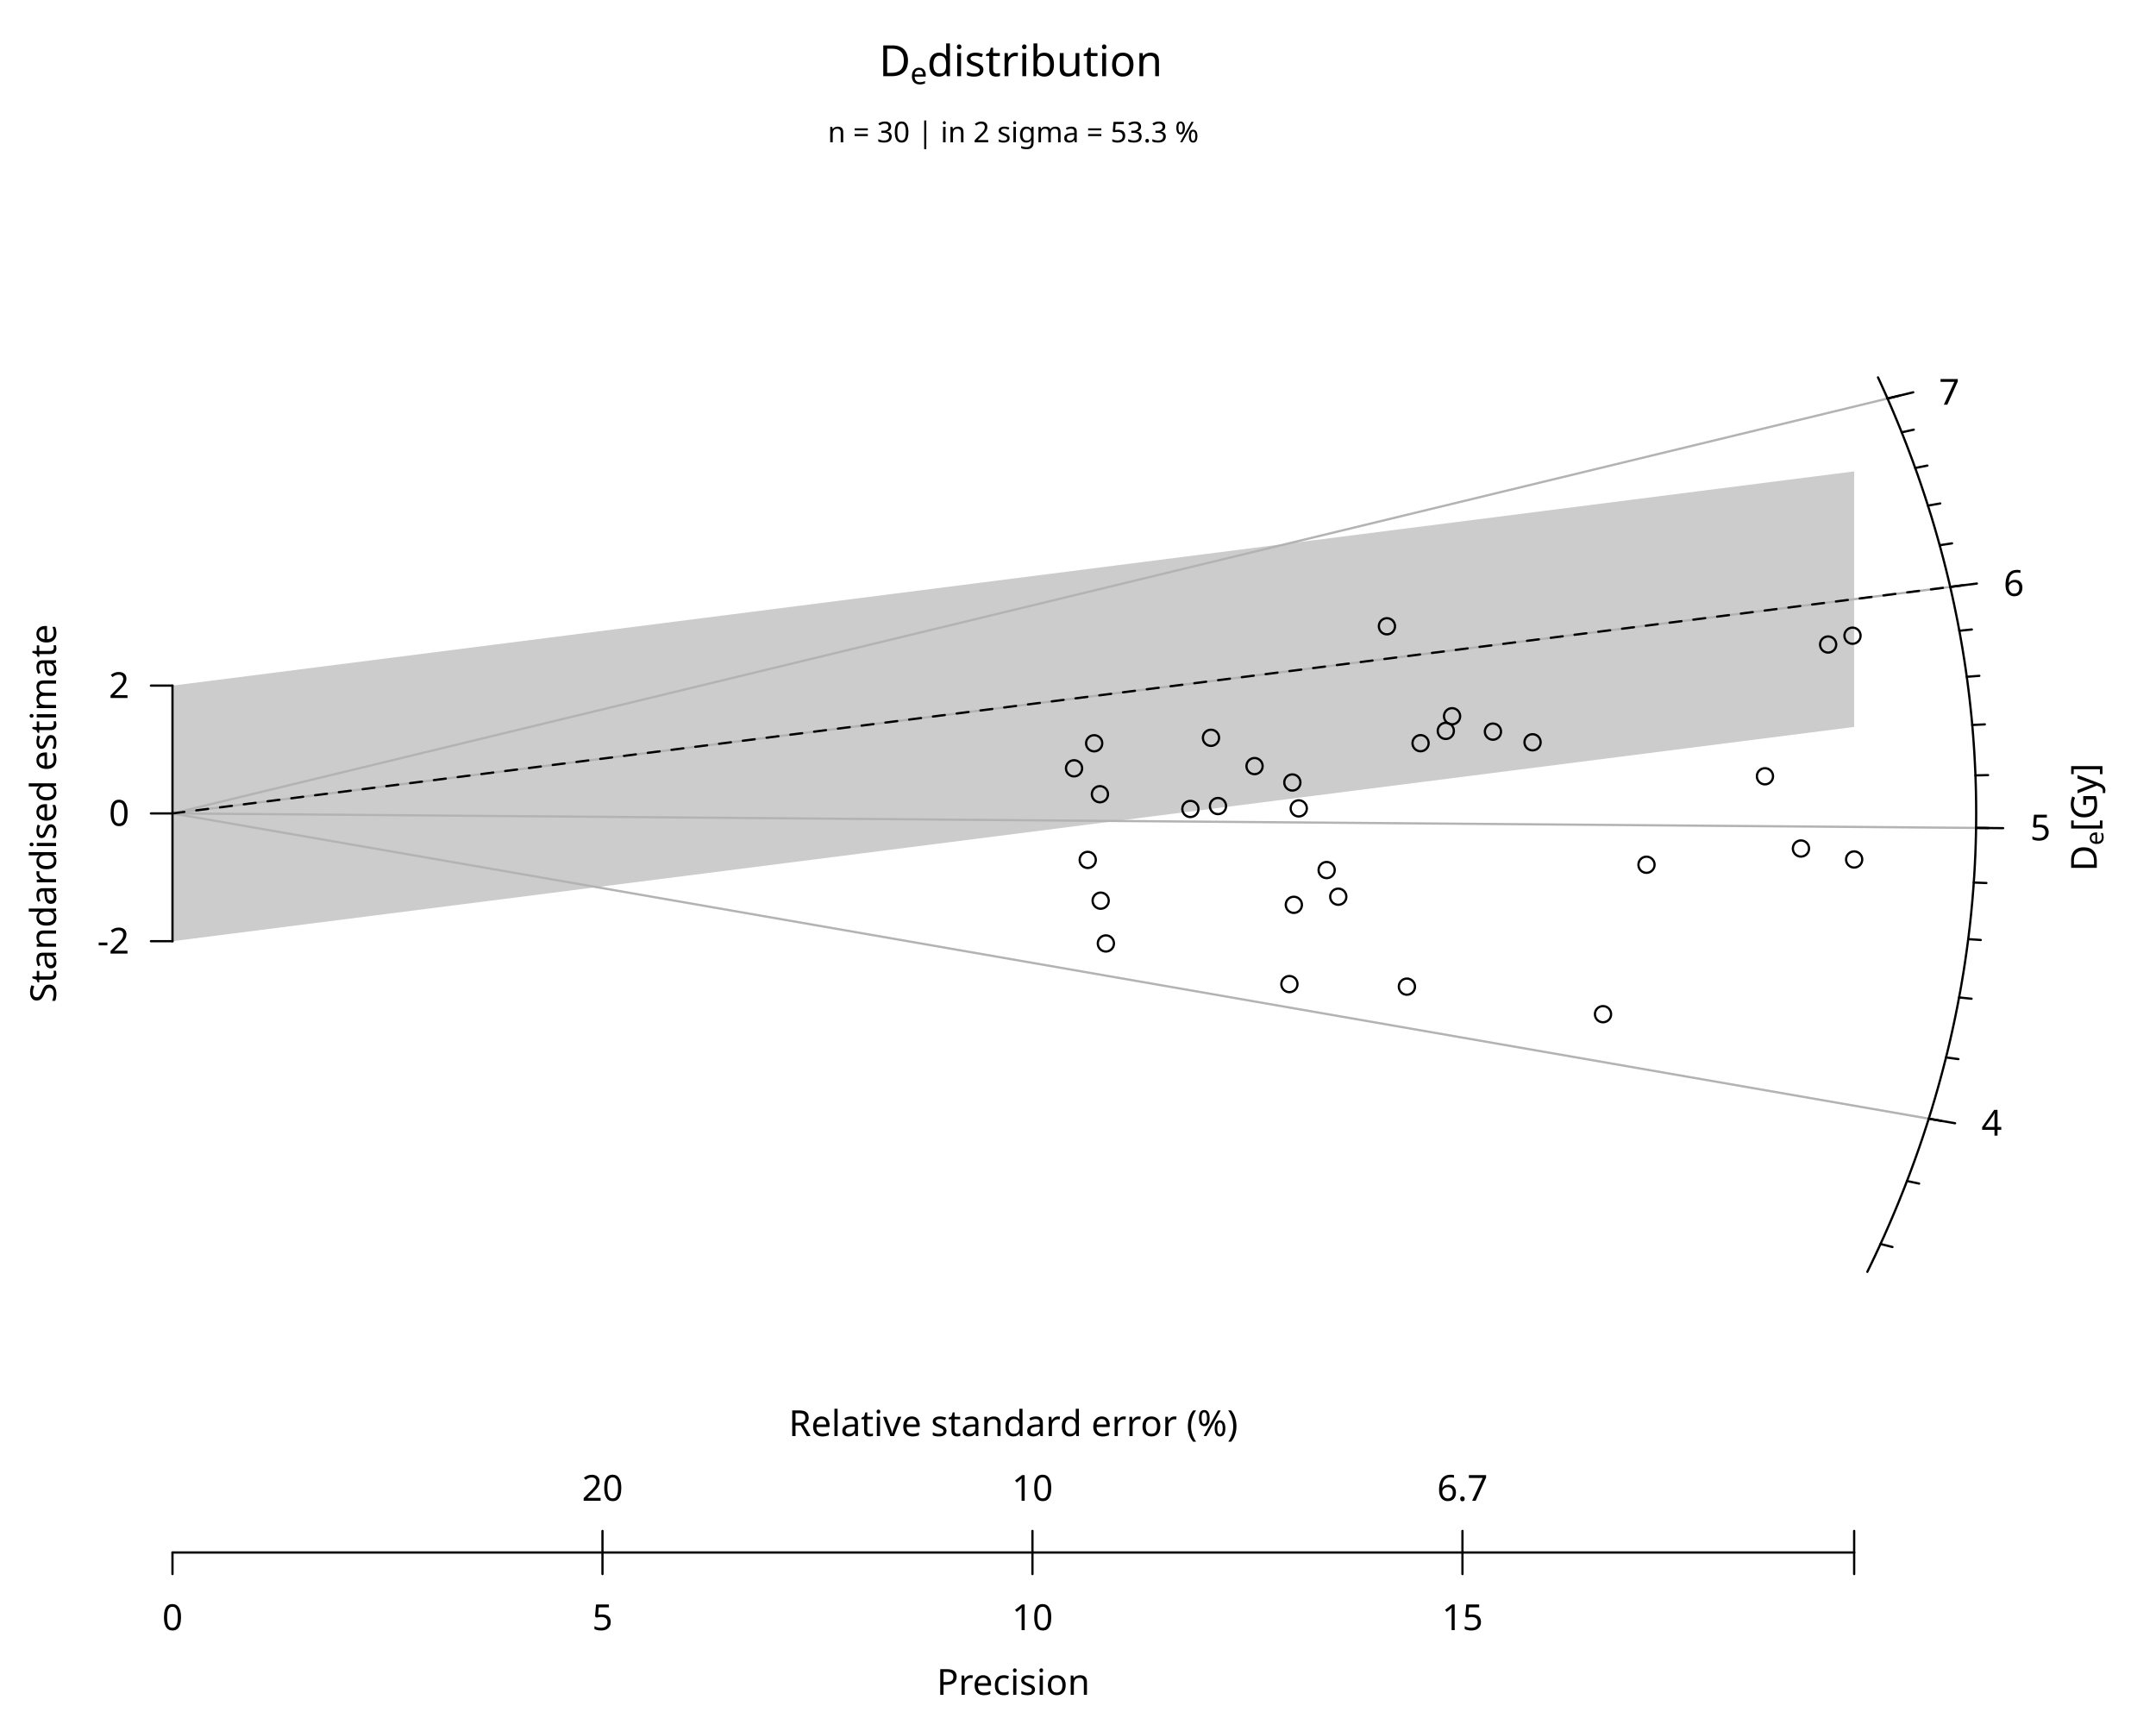
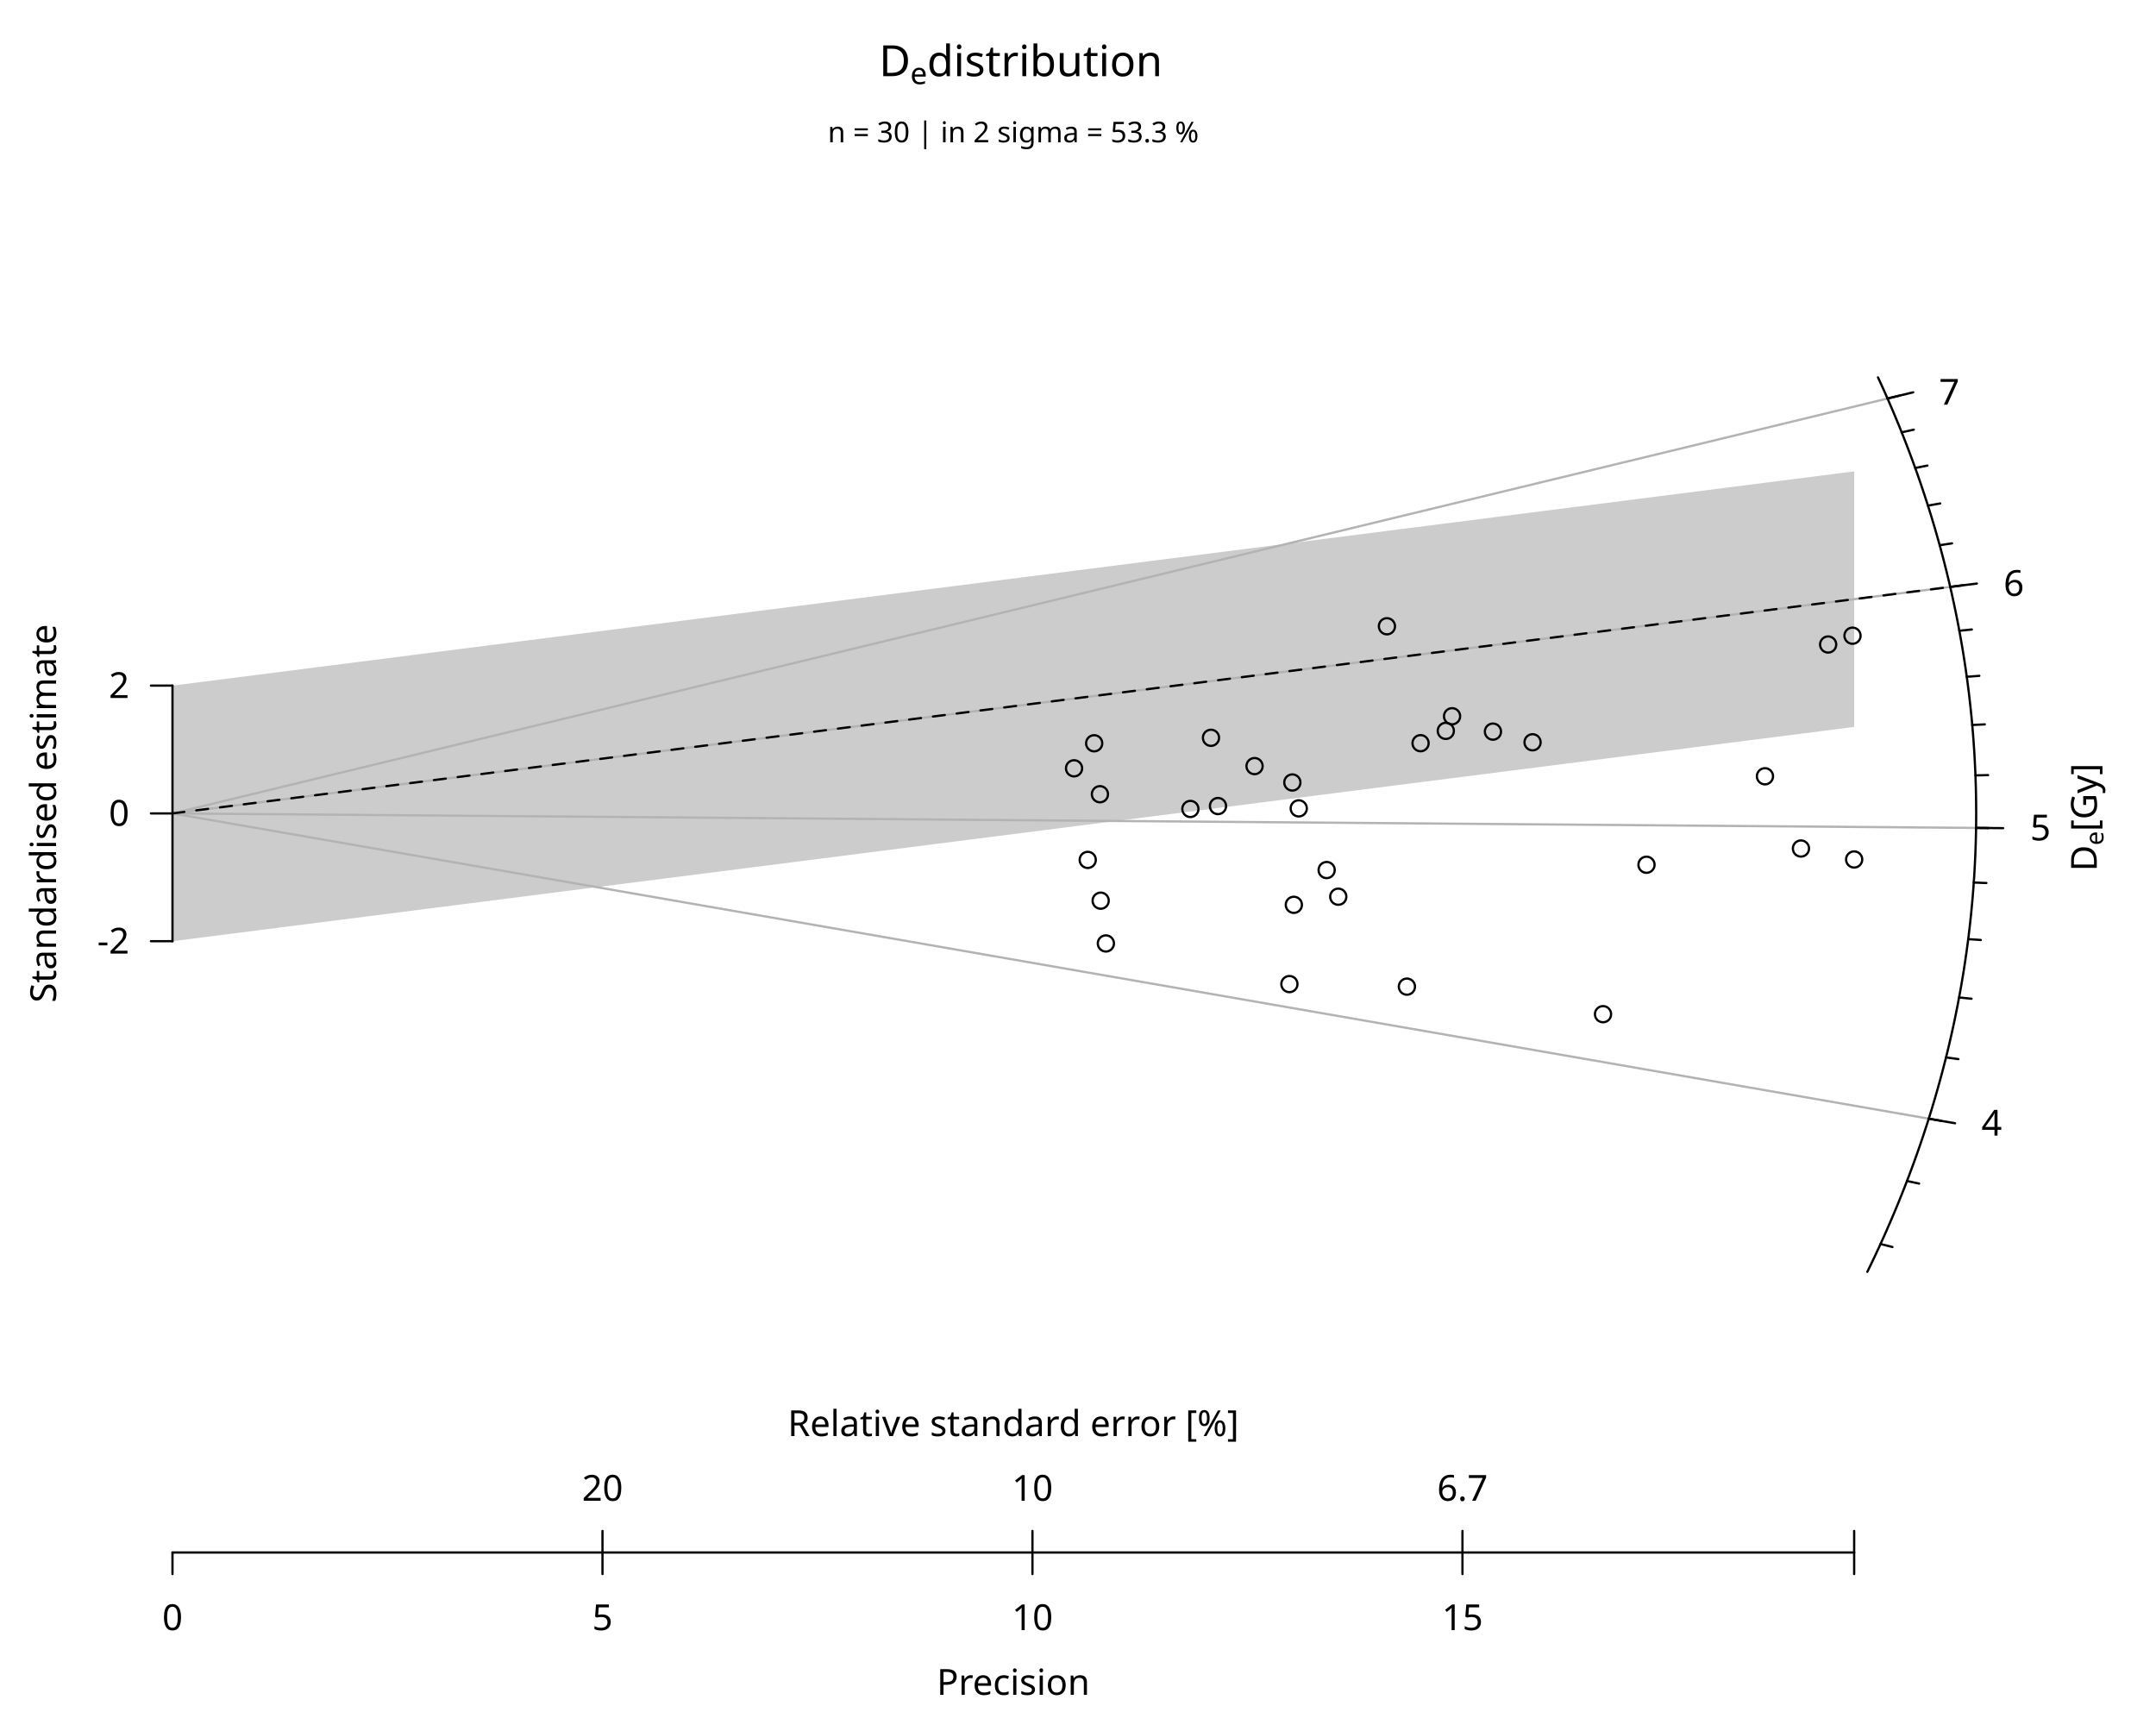
<svg xmlns="http://www.w3.org/2000/svg" class="svglite" data-engine-version="2.0" width="720.00pt" height="576.00pt" viewBox="0 0 720.00 576.00">
  <defs>
    <style type="text/css">
    .svglite line, .svglite polyline, .svglite polygon, .svglite path, .svglite rect, .svglite circle {
      fill: none;
      stroke: #000000;
      stroke-linecap: round;
      stroke-linejoin: round;
      stroke-miterlimit: 10.00;
    }
  </style>
  </defs>
  <rect width="100%" height="100%" style="stroke: none; fill: #FFFFFF;" />
  <defs>
    <clipPath id="cpMC4wMHw3MjAuMDB8MC4wMHw1NzYuMDA=">
      <rect x="0.00" y="0.00" width="720.00" height="576.00" />
    </clipPath>
  </defs>
  <g clip-path="url(#cpMC4wMHw3MjAuMDB8MC4wMHw1NzYuMDA=)">
    <text transform="translate(18.72,271.61) rotate(-90)" text-anchor="middle" style="font-size: 12.00px; font-family: sans;" textLength="119.42px" lengthAdjust="spacingAndGlyphs">Standardised estimate</text>
    <polygon points="57.60,314.28 57.60,228.94 619.20,157.40 619.20,242.73 " style="stroke-width: 0.75; stroke: none; fill: #CCCCCC;" />
    <polyline points="57.60,271.61 644.11,373.54 " style="stroke-width: 0.75; stroke: #B3B3B3;" />
    <polyline points="57.60,271.61 659.91,276.45 " style="stroke-width: 0.75; stroke: #B3B3B3;" />
    <polyline points="57.60,271.61 651.28,195.98 " style="stroke-width: 0.75; stroke: #B3B3B3;" />
    <polyline points="57.60,271.61 630.34,133.07 " style="stroke-width: 0.75; stroke: #B3B3B3;" />
    <polyline points="57.60,271.61 651.28,195.98 " style="stroke-width: 0.75; stroke-dasharray: 4.00,4.00;" />
    <polygon points="623.60,424.68 623.86,424.15 624.11,423.63 624.37,423.10 624.63,422.57 624.88,422.04 625.14,421.51 625.39,420.98 625.64,420.44 625.90,419.91 626.15,419.38 626.40,418.84 626.65,418.31 626.90,417.77 627.15,417.24 627.40,416.70 627.65,416.16 627.89,415.62 628.14,415.08 628.38,414.54 628.63,414.00 628.87,413.46 629.12,412.92 629.36,412.38 629.60,411.83 629.84,411.29 630.08,410.74 630.32,410.20 630.56,409.65 630.80,409.10 631.04,408.56 631.27,408.01 631.51,407.46 631.75,406.91 631.98,406.36 632.21,405.81 632.45,405.26 632.68,404.71 632.91,404.15 633.14,403.60 633.37,403.04 633.60,402.49 633.83,401.93 634.06,401.38 634.28,400.82 634.51,400.26 634.73,399.70 634.96,399.15 635.18,398.59 635.40,398.03 635.63,397.47 635.85,396.90 636.07,396.34 636.29,395.78 636.50,395.22 636.72,394.65 636.94,394.09 637.16,393.52 637.37,392.96 637.59,392.39 637.80,391.82 638.01,391.25 638.22,390.69 638.43,390.12 638.64,389.55 638.85,388.98 639.06,388.41 639.27,387.83 639.48,387.26 639.68,386.69 639.89,386.12 640.09,385.54 640.29,384.97 640.50,384.39 640.70,383.82 640.90,383.24 641.10,382.66 641.30,382.09 641.49,381.51 641.69,380.93 641.89,380.35 642.08,379.77 642.28,379.19 642.47,378.61 642.66,378.03 642.85,377.44 643.04,376.86 643.23,376.28 643.42,375.69 643.61,375.11 643.80,374.52 643.98,373.94 644.17,373.35 644.35,372.77 644.53,372.18 644.71,371.59 644.90,371.00 645.08,370.41 645.26,369.82 645.43,369.23 645.61,368.64 645.79,368.05 645.96,367.46 646.14,366.87 646.31,366.28 646.48,365.68 646.65,365.09 646.82,364.50 646.99,363.90 647.16,363.31 647.33,362.71 647.49,362.11 647.66,361.52 647.82,360.92 647.99,360.32 648.15,359.72 648.31,359.13 648.47,358.53 648.63,357.93 648.79,357.33 648.95,356.73 649.10,356.12 649.26,355.52 649.41,354.92 649.57,354.32 649.72,353.72 649.87,353.11 650.02,352.51 650.17,351.90 650.32,351.30 650.46,350.69 650.61,350.09 650.75,349.48 650.90,348.88 651.04,348.27 651.18,347.66 651.32,347.05 651.46,346.44 651.60,345.84 651.74,345.23 651.87,344.62 652.01,344.01 652.14,343.40 652.28,342.79 652.41,342.17 652.54,341.56 652.67,340.95 652.80,340.34 652.93,339.73 653.05,339.11 653.18,338.50 653.30,337.88 653.42,337.27 653.55,336.66 653.67,336.04 653.79,335.42 653.91,334.81 654.02,334.19 654.14,333.58 654.26,332.96 654.37,332.34 654.48,331.72 654.60,331.11 654.71,330.49 654.82,329.87 654.93,329.25 655.03,328.63 655.14,328.01 655.25,327.39 655.35,326.77 655.45,326.15 655.56,325.53 655.66,324.91 655.76,324.28 655.86,323.66 655.95,323.04 656.05,322.42 656.15,321.79 656.24,321.17 656.33,320.55 656.42,319.92 656.51,319.30 656.60,318.68 656.69,318.05 656.78,317.43 656.87,316.80 656.95,316.18 657.03,315.55 657.12,314.92 657.20,314.30 657.28,313.67 657.36,313.04 657.44,312.42 657.51,311.79 657.59,311.16 657.66,310.53 657.74,309.91 657.81,309.28 657.88,308.65 657.95,308.02 658.02,307.39 658.08,306.76 658.15,306.13 658.22,305.51 658.28,304.88 658.34,304.25 658.40,303.62 658.46,302.99 658.52,302.35 658.58,301.72 658.64,301.09 658.69,300.46 658.75,299.83 658.80,299.20 658.85,298.57 658.90,297.94 658.95,297.31 659.00,296.67 659.05,296.04 659.09,295.41 659.14,294.78 659.18,294.14 659.22,293.51 659.27,292.88 659.31,292.25 659.34,291.61 659.38,290.98 659.42,290.35 659.45,289.71 659.49,289.08 659.52,288.45 659.55,287.81 659.58,287.18 659.61,286.54 659.64,285.91 659.67,285.28 659.69,284.64 659.71,284.01 659.74,283.37 659.76,282.74 659.78,282.10 659.80,281.47 659.82,280.84 659.83,280.20 659.85,279.57 659.87,278.93 659.88,278.30 659.89,277.66 659.90,277.03 659.91,276.39 659.92,275.76 659.93,275.12 659.93,274.49 659.94,273.85 659.94,273.22 659.94,272.58 659.95,271.95 659.95,271.31 659.94,270.68 659.94,270.04 659.94,269.41 659.93,268.77 659.93,268.14 659.92,267.50 659.91,266.87 659.90,266.23 659.89,265.60 659.88,264.96 659.87,264.33 659.85,263.69 659.84,263.06 659.82,262.42 659.80,261.79 659.78,261.15 659.76,260.52 659.74,259.89 659.72,259.25 659.69,258.62 659.67,257.98 659.64,257.35 659.61,256.71 659.58,256.08 659.55,255.45 659.52,254.81 659.49,254.18 659.45,253.55 659.42,252.91 659.38,252.28 659.35,251.65 659.31,251.01 659.27,250.38 659.23,249.75 659.18,249.11 659.14,248.48 659.10,247.85 659.05,247.22 659.00,246.59 658.95,245.95 658.91,245.32 658.85,244.69 658.80,244.06 658.75,243.43 658.70,242.80 658.64,242.16 658.58,241.53 658.53,240.90 658.47,240.27 658.41,239.64 658.35,239.01 658.28,238.38 658.22,237.75 658.15,237.12 658.09,236.49 658.02,235.87 657.95,235.24 657.88,234.61 657.81,233.98 657.74,233.35 657.67,232.72 657.59,232.10 657.52,231.47 657.44,230.84 657.36,230.21 657.28,229.59 657.20,228.96 657.12,228.33 657.04,227.71 656.96,227.08 656.87,226.46 656.78,225.83 656.70,225.21 656.61,224.58 656.52,223.96 656.43,223.33 656.34,222.71 656.24,222.09 656.15,221.46 656.06,220.84 655.96,220.22 655.86,219.60 655.76,218.97 655.66,218.35 655.56,217.73 655.46,217.11 655.36,216.49 655.25,215.87 655.15,215.25 655.04,214.63 654.93,214.01 654.82,213.39 654.71,212.77 654.60,212.15 654.49,211.53 654.38,210.92 654.26,210.30 654.15,209.68 654.03,209.07 653.91,208.45 653.80,207.83 653.68,207.22 653.55,206.60 653.43,205.99 653.31,205.37 653.18,204.76 653.06,204.15 652.93,203.53 652.80,202.92 652.68,202.31 652.55,201.69 652.42,201.08 652.28,200.47 652.15,199.86 652.02,199.25 651.88,198.64 651.75,198.03 651.61,197.42 651.47,196.81 651.33,196.20 651.19,195.60 651.05,194.99 650.91,194.38 650.76,193.77 650.62,193.17 650.47,192.56 650.32,191.96 650.18,191.35 650.03,190.75 649.88,190.14 649.73,189.54 649.57,188.94 649.42,188.34 649.27,187.73 649.11,187.13 648.96,186.53 648.80,185.93 648.64,185.33 648.48,184.73 648.32,184.13 648.16,183.53 648.00,182.93 647.83,182.34 647.67,181.74 647.50,181.14 647.34,180.55 647.17,179.95 647.00,179.36 646.83,178.76 646.66,178.17 646.49,177.57 646.32,176.98 646.15,176.39 645.97,175.79 645.80,175.20 645.62,174.61 645.44,174.02 645.27,173.43 645.09,172.84 644.91,172.25 644.73,171.66 644.54,171.08 644.36,170.49 644.18,169.90 643.99,169.32 643.81,168.73 643.62,168.15 643.43,167.56 643.24,166.98 643.05,166.39 642.86,165.81 642.67,165.23 642.48,164.65 642.29,164.07 642.09,163.49 641.90,162.91 641.70,162.33 641.51,161.75 641.31,161.17 641.11,160.59 640.91,160.02 640.71,159.44 640.51,158.86 640.31,158.29 640.10,157.71 639.90,157.14 639.69,156.57 639.49,155.99 639.28,155.42 639.07,154.85 638.87,154.28 638.66,153.71 638.45,153.14 638.24,152.57 638.02,152.00 637.81,151.43 637.60,150.87 637.38,150.30 637.17,149.73 636.95,149.17 636.74,148.60 636.52,148.04 636.30,147.48 636.08,146.91 635.86,146.35 635.64,145.79 635.42,145.23 635.19,144.67 634.97,144.11 634.75,143.55 634.52,142.99 634.30,142.43 634.07,141.88 633.84,141.32 633.61,140.76 633.38,140.21 633.15,139.66 632.92,139.10 632.69,138.55 632.46,138.00 632.23,137.44 631.99,136.89 631.76,136.34 631.52,135.79 631.29,135.24 631.05,134.70 630.81,134.15 630.58,133.60 630.34,133.06 630.10,132.51 629.86,131.97 629.62,131.42 629.37,130.88 629.13,130.33 628.89,129.79 628.64,129.25 628.40,128.71 628.15,128.17 627.91,127.63 627.66,127.09 627.41,126.55 627.16,126.02 1180.80,126.02 1180.80,424.68 " style="stroke-width: 0.75; stroke: none; fill: #FFFFFF;" />
    <text x="293.58" y="25.44" style="font-size: 14.40px; font-family: sans;" textLength="10.40px" lengthAdjust="spacingAndGlyphs">D</text>
    <text x="303.98" y="28.10" style="font-size: 10.08px; font-family: sans;" textLength="5.61px" lengthAdjust="spacingAndGlyphs">e</text>
    <text x="309.59" y="25.44" style="font-size: 14.40px; font-family: sans;" textLength="73.64px" lengthAdjust="spacingAndGlyphs"> distribution</text>
    <line x1="57.60" y1="518.40" x2="488.39" y2="518.40" style="stroke-width: 0.75;" />
    <line x1="57.60" y1="518.40" x2="57.60" y2="525.60" style="stroke-width: 0.75;" />
    <line x1="201.20" y1="518.40" x2="201.20" y2="525.60" style="stroke-width: 0.75;" />
    <line x1="344.79" y1="518.40" x2="344.79" y2="525.60" style="stroke-width: 0.75;" />
    <line x1="488.39" y1="518.40" x2="488.39" y2="525.60" style="stroke-width: 0.75;" />
    <text x="57.60" y="544.32" text-anchor="middle" style="font-size: 12.00px; font-family: sans;" textLength="6.67px" lengthAdjust="spacingAndGlyphs">0</text>
    <text x="201.20" y="544.32" text-anchor="middle" style="font-size: 12.00px; font-family: sans;" textLength="6.67px" lengthAdjust="spacingAndGlyphs">5</text>
    <text x="344.79" y="544.32" text-anchor="middle" style="font-size: 12.00px; font-family: sans;" textLength="13.35px" lengthAdjust="spacingAndGlyphs">10</text>
    <text x="488.39" y="544.32" text-anchor="middle" style="font-size: 12.00px; font-family: sans;" textLength="13.35px" lengthAdjust="spacingAndGlyphs">15</text>
    <polyline points="488.39,518.40 619.20,518.40 " style="stroke-width: 0.75;" />
    <line x1="619.20" y1="518.40" x2="619.20" y2="511.20" style="stroke-width: 0.75;" />
    <line x1="619.20" y1="518.40" x2="619.20" y2="525.60" style="stroke-width: 0.75;" />
-     <text x="338.40" y="479.52" text-anchor="middle" style="font-size: 12.00px; font-family: sans;" textLength="144.06px" lengthAdjust="spacingAndGlyphs">Relative standard error (%)</text>
+     <text x="338.40" y="479.52" text-anchor="middle" style="font-size: 12.00px; font-family: sans;" textLength="142.74px" lengthAdjust="spacingAndGlyphs">Relative standard error [%]</text>
    <text x="338.40" y="565.92" text-anchor="middle" style="font-size: 12.00px; font-family: sans;" textLength="49.36px" lengthAdjust="spacingAndGlyphs">Precision</text>
    <line x1="201.20" y1="518.40" x2="201.20" y2="511.20" style="stroke-width: 0.75;" />
    <line x1="344.79" y1="518.40" x2="344.79" y2="511.20" style="stroke-width: 0.75;" />
    <line x1="488.39" y1="518.40" x2="488.39" y2="511.20" style="stroke-width: 0.75;" />
    <text x="201.20" y="501.12" text-anchor="middle" style="font-size: 12.00px; font-family: sans;" textLength="13.35px" lengthAdjust="spacingAndGlyphs">20</text>
    <text x="344.79" y="501.12" text-anchor="middle" style="font-size: 12.00px; font-family: sans;" textLength="13.35px" lengthAdjust="spacingAndGlyphs">10</text>
    <text x="488.39" y="501.12" text-anchor="middle" style="font-size: 12.00px; font-family: sans;" textLength="16.68px" lengthAdjust="spacingAndGlyphs">6.7</text>
    <polyline points="628.00,415.38 631.99,416.39 " style="stroke-width: 0.75;" />
    <polyline points="636.84,394.35 640.89,395.21 " style="stroke-width: 0.75;" />
    <polyline points="644.11,373.54 648.21,374.25 " style="stroke-width: 0.75;" />
    <polyline points="649.88,353.08 654.02,353.65 " style="stroke-width: 0.75;" />
    <polyline points="654.24,333.06 658.41,333.49 " style="stroke-width: 0.75;" />
    <polyline points="657.29,313.58 661.49,313.87 " style="stroke-width: 0.75;" />
    <polyline points="659.14,294.69 663.36,294.85 " style="stroke-width: 0.75;" />
    <polyline points="659.91,276.45 664.13,276.49 " style="stroke-width: 0.75;" />
    <polyline points="659.70,258.91 663.92,258.82 " style="stroke-width: 0.75;" />
    <polyline points="658.63,242.08 662.84,241.88 " style="stroke-width: 0.75;" />
    <polyline points="656.81,225.99 661.00,225.67 " style="stroke-width: 0.75;" />
    <polyline points="654.32,210.62 658.50,210.19 " style="stroke-width: 0.75;" />
    <polyline points="651.28,195.98 655.43,195.45 " style="stroke-width: 0.75;" />
    <polyline points="647.76,182.06 651.89,181.43 " style="stroke-width: 0.75;" />
    <polyline points="643.84,168.83 647.94,168.11 " style="stroke-width: 0.75;" />
    <polyline points="639.59,156.27 643.66,155.46 " style="stroke-width: 0.75;" />
    <polyline points="635.07,144.36 639.11,143.47 " style="stroke-width: 0.75;" />
    <polyline points="630.34,133.07 634.35,132.10 " style="stroke-width: 0.75;" />
    <polyline points="644.11,373.54 652.90,375.07 " style="stroke-width: 0.75;" />
    <polyline points="659.91,276.45 668.95,276.53 " style="stroke-width: 0.75;" />
    <polyline points="651.28,195.98 660.18,194.85 " style="stroke-width: 0.75;" />
    <polyline points="630.34,133.07 638.93,130.99 " style="stroke-width: 0.75;" />
    <polyline points="623.60,424.68 623.86,424.15 624.11,423.63 624.37,423.10 624.63,422.57 624.88,422.04 625.14,421.51 625.39,420.98 625.64,420.44 625.90,419.91 626.15,419.38 626.40,418.84 626.65,418.31 626.90,417.77 627.15,417.24 627.40,416.70 627.65,416.16 627.89,415.62 628.14,415.08 628.38,414.54 628.63,414.00 628.87,413.46 629.12,412.92 629.36,412.38 629.60,411.83 629.84,411.29 630.08,410.74 630.32,410.20 630.56,409.65 630.80,409.10 631.04,408.56 631.27,408.01 631.51,407.46 631.75,406.91 631.98,406.36 632.21,405.81 632.45,405.26 632.68,404.71 632.91,404.15 633.14,403.60 633.37,403.04 633.60,402.49 633.83,401.93 634.06,401.38 634.28,400.82 634.51,400.26 634.73,399.70 634.96,399.15 635.18,398.59 635.40,398.03 635.63,397.47 635.85,396.90 636.07,396.34 636.29,395.78 636.50,395.22 636.72,394.65 636.94,394.09 637.16,393.52 637.37,392.96 637.59,392.39 637.80,391.82 638.01,391.25 638.22,390.69 638.43,390.12 638.64,389.55 638.85,388.98 639.06,388.41 639.27,387.83 639.48,387.26 639.68,386.69 639.89,386.12 640.09,385.54 640.29,384.97 640.50,384.39 640.70,383.82 640.90,383.24 641.10,382.66 641.30,382.09 641.49,381.51 641.69,380.93 641.89,380.35 642.08,379.77 642.28,379.19 642.47,378.61 642.66,378.03 642.85,377.44 643.04,376.86 643.23,376.28 643.42,375.69 643.61,375.11 643.80,374.52 643.98,373.94 644.17,373.35 644.35,372.77 644.53,372.18 644.71,371.59 644.90,371.00 645.08,370.41 645.26,369.82 645.43,369.23 645.61,368.64 645.79,368.05 645.96,367.46 646.14,366.87 646.31,366.28 646.48,365.68 646.65,365.09 646.82,364.50 646.99,363.90 647.16,363.31 647.33,362.71 647.49,362.11 647.66,361.52 647.82,360.92 647.99,360.32 648.15,359.72 648.31,359.13 648.47,358.53 648.63,357.93 648.79,357.33 648.95,356.73 649.10,356.12 649.26,355.52 649.41,354.92 649.57,354.32 649.72,353.72 649.87,353.11 650.02,352.51 650.17,351.90 650.32,351.30 650.46,350.69 650.61,350.09 650.75,349.48 650.90,348.88 651.04,348.27 651.18,347.66 651.32,347.05 651.46,346.44 651.60,345.84 651.74,345.23 651.87,344.62 652.01,344.01 652.14,343.40 652.28,342.79 652.41,342.17 652.54,341.56 652.67,340.95 652.80,340.34 652.93,339.73 653.05,339.11 653.18,338.50 653.30,337.88 653.42,337.27 653.55,336.66 653.67,336.04 653.79,335.42 653.91,334.81 654.02,334.19 654.14,333.58 654.26,332.96 654.37,332.34 654.48,331.72 654.60,331.11 654.71,330.49 654.82,329.87 654.93,329.25 655.03,328.63 655.14,328.01 655.25,327.39 655.35,326.77 655.45,326.15 655.56,325.53 655.66,324.91 655.76,324.28 655.86,323.66 655.95,323.04 656.05,322.42 656.15,321.79 656.24,321.17 656.33,320.55 656.42,319.92 656.51,319.30 656.60,318.68 656.69,318.05 656.78,317.43 656.87,316.80 656.95,316.18 657.03,315.55 657.12,314.92 657.20,314.30 657.28,313.67 657.36,313.04 657.44,312.42 657.51,311.79 657.59,311.16 657.66,310.53 657.74,309.91 657.81,309.28 657.88,308.65 657.95,308.02 658.02,307.39 658.08,306.76 658.15,306.13 658.22,305.51 658.28,304.88 658.34,304.25 658.40,303.62 658.46,302.99 658.52,302.35 658.58,301.72 658.64,301.09 658.69,300.46 658.75,299.83 658.80,299.20 658.85,298.57 658.90,297.94 658.95,297.31 659.00,296.67 659.05,296.04 659.09,295.41 659.14,294.78 659.18,294.14 659.22,293.51 659.27,292.88 659.31,292.25 659.34,291.61 659.38,290.98 659.42,290.35 659.45,289.71 659.49,289.08 659.52,288.45 659.55,287.81 659.58,287.18 659.61,286.54 659.64,285.91 659.67,285.28 659.69,284.64 659.71,284.01 659.74,283.37 659.76,282.74 659.78,282.10 659.80,281.47 659.82,280.84 659.83,280.20 659.85,279.57 659.87,278.93 659.88,278.30 659.89,277.66 659.90,277.03 659.91,276.39 659.92,275.76 659.93,275.12 659.93,274.49 659.94,273.85 659.94,273.22 659.94,272.58 659.95,271.95 659.95,271.31 659.94,270.68 659.94,270.04 659.94,269.41 659.93,268.77 659.93,268.14 659.92,267.50 659.91,266.87 659.90,266.23 659.89,265.60 659.88,264.96 659.87,264.33 659.85,263.69 659.84,263.06 659.82,262.42 659.80,261.79 659.78,261.15 659.76,260.52 659.74,259.89 659.72,259.25 659.69,258.62 659.67,257.98 659.64,257.35 659.61,256.71 659.58,256.08 659.55,255.45 659.52,254.81 659.49,254.18 659.45,253.55 659.42,252.91 659.38,252.28 659.35,251.65 659.31,251.01 659.27,250.38 659.23,249.75 659.18,249.11 659.14,248.48 659.10,247.85 659.05,247.22 659.00,246.59 658.95,245.95 658.91,245.32 658.85,244.69 658.80,244.06 658.75,243.43 658.70,242.80 658.64,242.16 658.58,241.53 658.53,240.90 658.47,240.27 658.41,239.64 658.35,239.01 658.28,238.38 658.22,237.75 658.15,237.12 658.09,236.49 658.02,235.87 657.95,235.24 657.88,234.61 657.81,233.98 657.74,233.35 657.67,232.72 657.59,232.10 657.52,231.47 657.44,230.84 657.36,230.21 657.28,229.59 657.20,228.96 657.12,228.33 657.04,227.71 656.96,227.08 656.87,226.46 656.78,225.83 656.70,225.21 656.61,224.58 656.52,223.96 656.43,223.33 656.34,222.71 656.24,222.09 656.15,221.46 656.06,220.84 655.96,220.22 655.86,219.60 655.76,218.97 655.66,218.35 655.56,217.73 655.46,217.11 655.36,216.49 655.25,215.87 655.15,215.25 655.04,214.63 654.93,214.01 654.82,213.39 654.71,212.77 654.60,212.15 654.49,211.53 654.38,210.92 654.26,210.30 654.15,209.68 654.03,209.07 653.91,208.45 653.80,207.83 653.68,207.22 653.55,206.60 653.43,205.99 653.31,205.37 653.18,204.76 653.06,204.15 652.93,203.53 652.80,202.92 652.68,202.31 652.55,201.69 652.42,201.08 652.28,200.47 652.15,199.86 652.02,199.25 651.88,198.64 651.75,198.03 651.61,197.42 651.47,196.81 651.33,196.20 651.19,195.60 651.05,194.99 650.91,194.38 650.76,193.77 650.62,193.17 650.47,192.56 650.32,191.96 650.18,191.35 650.03,190.75 649.88,190.14 649.73,189.54 649.57,188.94 649.42,188.34 649.27,187.73 649.11,187.13 648.96,186.53 648.80,185.93 648.64,185.33 648.48,184.73 648.32,184.13 648.16,183.53 648.00,182.93 647.83,182.34 647.67,181.74 647.50,181.14 647.34,180.55 647.17,179.95 647.00,179.36 646.83,178.76 646.66,178.17 646.49,177.57 646.32,176.98 646.15,176.39 645.97,175.79 645.80,175.20 645.62,174.61 645.44,174.02 645.27,173.43 645.09,172.84 644.91,172.25 644.73,171.66 644.54,171.08 644.36,170.49 644.18,169.90 643.99,169.32 643.81,168.73 643.62,168.15 643.43,167.56 643.24,166.98 643.05,166.39 642.86,165.81 642.67,165.23 642.48,164.65 642.29,164.07 642.09,163.49 641.90,162.91 641.70,162.33 641.51,161.75 641.31,161.17 641.11,160.59 640.91,160.02 640.71,159.44 640.51,158.86 640.31,158.29 640.10,157.71 639.90,157.14 639.69,156.57 639.49,155.99 639.28,155.42 639.07,154.85 638.87,154.28 638.66,153.71 638.45,153.14 638.24,152.57 638.02,152.00 637.81,151.43 637.60,150.87 637.38,150.30 637.17,149.73 636.95,149.17 636.74,148.60 636.52,148.04 636.30,147.48 636.08,146.91 635.86,146.35 635.64,145.79 635.42,145.23 635.19,144.67 634.97,144.11 634.75,143.55 634.52,142.99 634.30,142.43 634.07,141.88 633.84,141.32 633.61,140.76 633.38,140.21 633.15,139.66 632.92,139.10 632.69,138.55 632.46,138.00 632.23,137.44 631.99,136.89 631.76,136.34 631.52,135.79 631.29,135.24 631.05,134.70 630.81,134.15 630.58,133.60 630.34,133.06 630.10,132.51 629.86,131.97 629.62,131.42 629.37,130.88 629.13,130.33 628.89,129.79 628.64,129.25 628.40,128.71 628.15,128.17 627.91,127.63 627.66,127.09 627.41,126.55 627.16,126.02 " style="stroke-width: 0.75;" />
    <text x="661.70" y="379.20" style="font-size: 12.00px; font-family: sans;" textLength="6.67px" lengthAdjust="spacingAndGlyphs">4</text>
    <text x="677.98" y="280.60" style="font-size: 12.00px; font-family: sans;" textLength="6.67px" lengthAdjust="spacingAndGlyphs">5</text>
    <text x="669.09" y="198.98" style="font-size: 12.00px; font-family: sans;" textLength="6.67px" lengthAdjust="spacingAndGlyphs">6</text>
    <text x="647.52" y="135.12" style="font-size: 12.00px; font-family: sans;" textLength="6.67px" lengthAdjust="spacingAndGlyphs">7</text>
    <text transform="translate(700.23,290.95) rotate(-90)" style="font-size: 12.00px; font-family: sans;" textLength="8.67px" lengthAdjust="spacingAndGlyphs">D</text>
    <text transform="translate(702.45,282.28) rotate(-90)" style="font-size: 8.40px; font-family: sans;" textLength="4.67px" lengthAdjust="spacingAndGlyphs">e</text>
    <text transform="translate(700.23,277.61) rotate(-90)" style="font-size: 12.00px; font-family: sans;" textLength="25.34px" lengthAdjust="spacingAndGlyphs"> [Gy]</text>
    <circle cx="365.40" cy="248.19" r="2.70" style="stroke-width: 0.75;" />
    <circle cx="482.83" cy="244.05" r="2.70" style="stroke-width: 0.75;" />
    <circle cx="397.53" cy="270.12" r="2.70" style="stroke-width: 0.75;" />
    <circle cx="469.84" cy="329.45" r="2.70" style="stroke-width: 0.75;" />
    <circle cx="463.17" cy="209.12" r="2.70" style="stroke-width: 0.75;" />
    <circle cx="618.65" cy="212.27" r="2.70" style="stroke-width: 0.75;" />
    <circle cx="443.04" cy="290.52" r="2.70" style="stroke-width: 0.75;" />
    <circle cx="589.41" cy="259.21" r="2.70" style="stroke-width: 0.75;" />
    <circle cx="367.57" cy="300.75" r="2.70" style="stroke-width: 0.75;" />
    <circle cx="484.92" cy="239.16" r="2.70" style="stroke-width: 0.75;" />
    <circle cx="498.57" cy="244.30" r="2.70" style="stroke-width: 0.75;" />
    <circle cx="430.60" cy="328.60" r="2.70" style="stroke-width: 0.75;" />
    <circle cx="418.96" cy="255.81" r="2.70" style="stroke-width: 0.75;" />
    <circle cx="406.75" cy="269.15" r="2.70" style="stroke-width: 0.75;" />
    <circle cx="535.33" cy="338.65" r="2.70" style="stroke-width: 0.75;" />
    <circle cx="474.40" cy="248.16" r="2.70" style="stroke-width: 0.75;" />
    <circle cx="404.41" cy="246.36" r="2.70" style="stroke-width: 0.75;" />
    <circle cx="358.68" cy="256.55" r="2.70" style="stroke-width: 0.75;" />
    <circle cx="446.92" cy="299.42" r="2.70" style="stroke-width: 0.75;" />
    <circle cx="549.85" cy="288.75" r="2.70" style="stroke-width: 0.75;" />
    <circle cx="363.25" cy="287.13" r="2.70" style="stroke-width: 0.75;" />
    <circle cx="601.43" cy="283.33" r="2.70" style="stroke-width: 0.75;" />
    <circle cx="369.31" cy="315.03" r="2.70" style="stroke-width: 0.75;" />
    <circle cx="433.72" cy="269.93" r="2.70" style="stroke-width: 0.75;" />
    <circle cx="432.08" cy="302.13" r="2.70" style="stroke-width: 0.75;" />
    <circle cx="619.20" cy="286.99" r="2.70" style="stroke-width: 0.75;" />
    <circle cx="431.58" cy="261.28" r="2.70" style="stroke-width: 0.75;" />
    <circle cx="511.80" cy="247.86" r="2.70" style="stroke-width: 0.75;" />
    <circle cx="610.51" cy="215.21" r="2.70" style="stroke-width: 0.75;" />
    <circle cx="367.32" cy="265.20" r="2.70" style="stroke-width: 0.75;" />
    <line x1="57.60" y1="314.28" x2="57.60" y2="228.94" style="stroke-width: 0.75;" />
    <line x1="57.60" y1="314.28" x2="50.40" y2="314.28" style="stroke-width: 0.75;" />
    <line x1="57.60" y1="271.61" x2="50.40" y2="271.61" style="stroke-width: 0.75;" />
    <line x1="57.60" y1="228.94" x2="50.40" y2="228.94" style="stroke-width: 0.75;" />
    <text x="43.20" y="318.41" text-anchor="end" style="font-size: 12.00px; font-family: sans;" textLength="10.67px" lengthAdjust="spacingAndGlyphs">-2</text>
    <text x="43.20" y="275.74" text-anchor="end" style="font-size: 12.00px; font-family: sans;" textLength="6.67px" lengthAdjust="spacingAndGlyphs">0</text>
    <text x="43.20" y="233.07" text-anchor="end" style="font-size: 12.00px; font-family: sans;" textLength="6.67px" lengthAdjust="spacingAndGlyphs">2</text>
    <text x="338.40" y="47.52" text-anchor="middle" style="font-size: 9.60px; font-family: sans;" textLength="119.38px" lengthAdjust="spacingAndGlyphs">n = 30 | in 2 sigma = 53.3 %</text>
  </g>
</svg>
